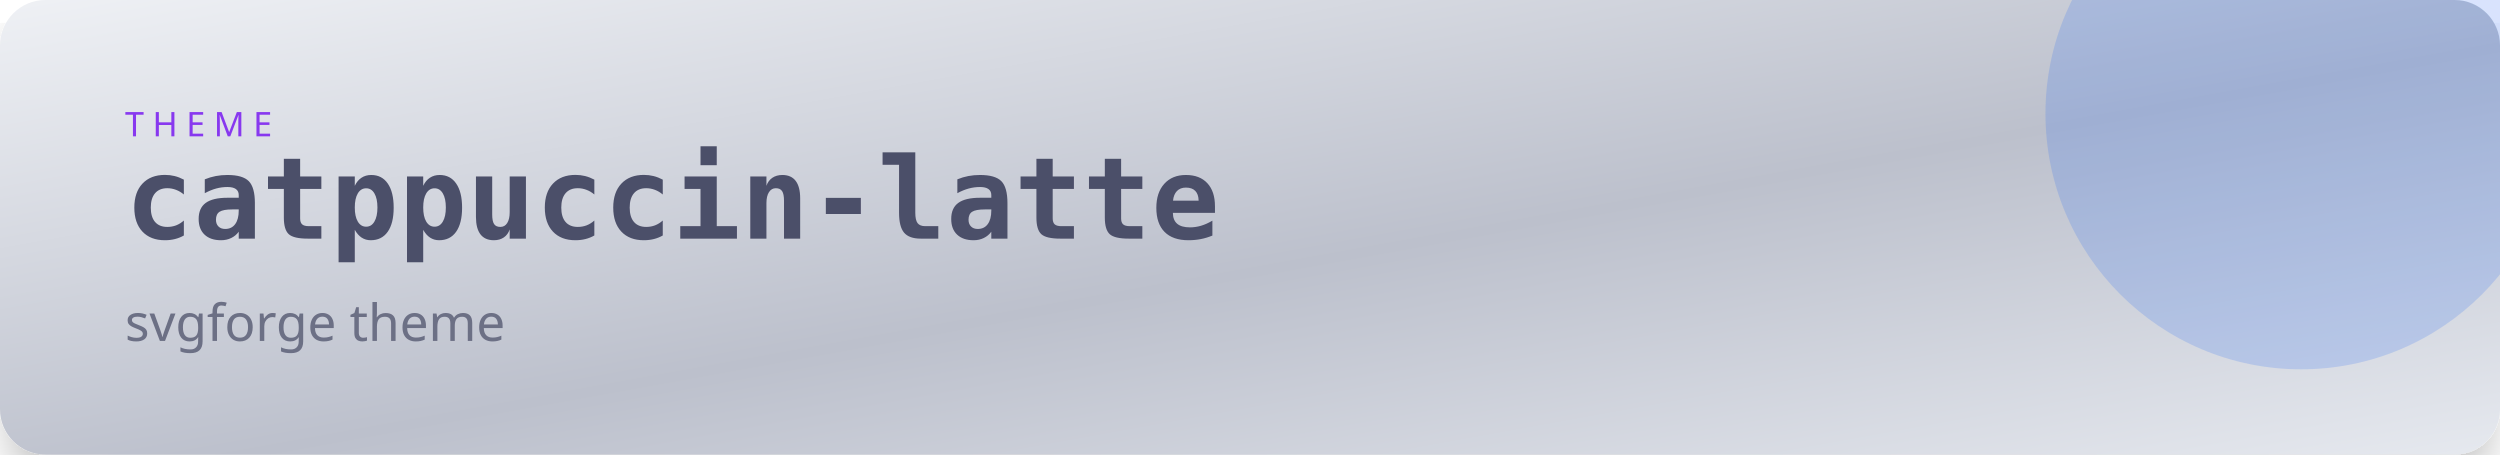
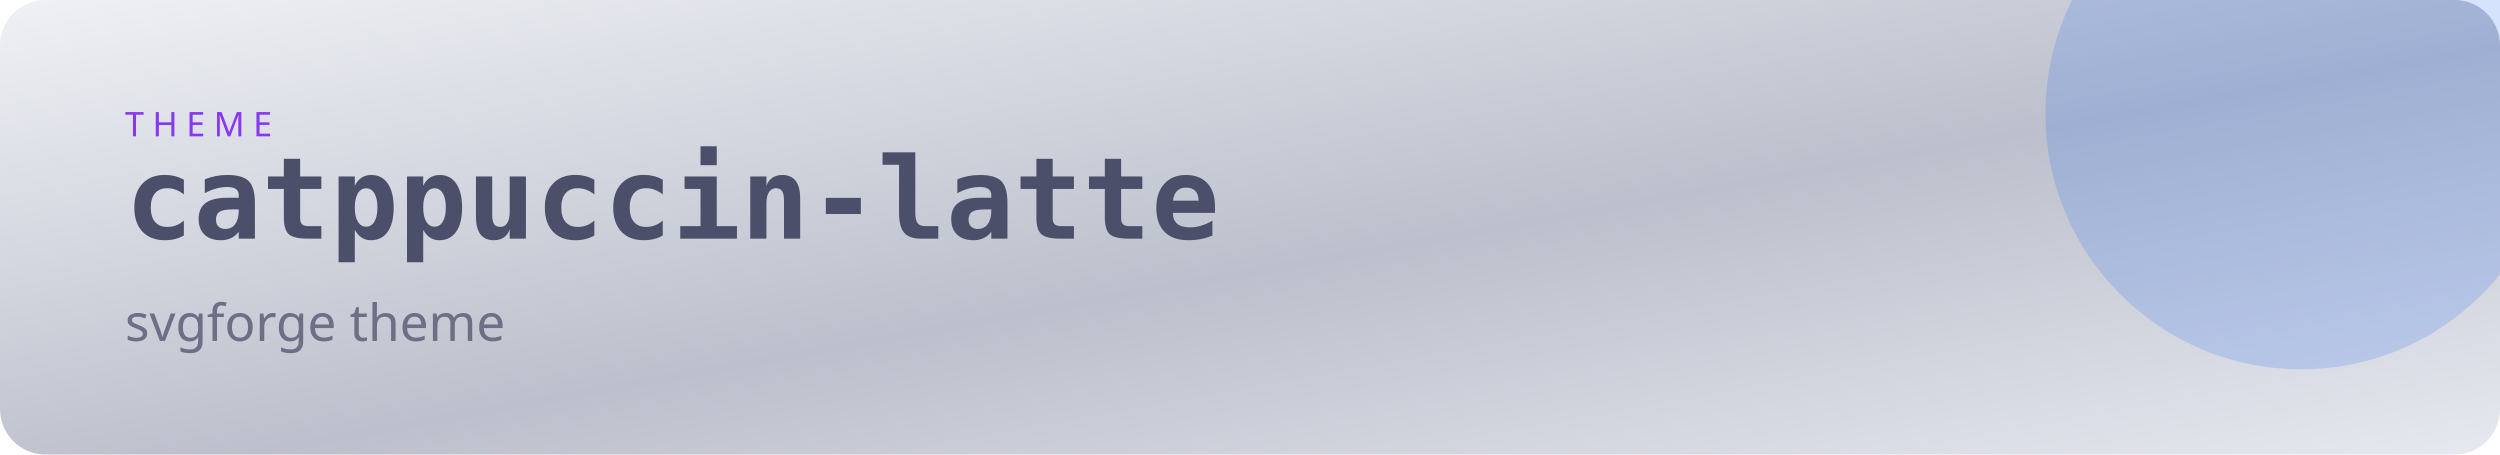
<svg xmlns="http://www.w3.org/2000/svg" width="880" height="160" viewBox="0 0 880 160" role="img" aria-label="catppuccin-latte">
  <defs>
-     <filter id="shadow-catppuccin-latte-dbacb227" x="-8%" y="-8%" width="120%" height="130%">
-       <feDropShadow dx="0" dy="8" stdDeviation="10" flood-color="#000000" flood-opacity="0.28" />
-     </filter>
+     <linearGradient id="grad-catppuccin-lattecatppucc-c13b3b5c" x1="0" y1="0" x2="1" y2="1">
+       <stop offset="0%" stop-color="#eff1f5" />
+       <stop offset="55%" stop-color="#bcc0cc" />
+       <stop offset="100%" stop-color="#e6e9ef" />
+     </linearGradient>
  </defs>
-   <g filter="url(#shadow-catppuccin-latte-dbacb227)">
-     <defs>
-       <linearGradient id="grad-catppuccin-lattecatppucc-c13b3b5c" x1="0" y1="0" x2="1" y2="1">
-         <stop offset="0%" stop-color="#eff1f5" />
-         <stop offset="55%" stop-color="#bcc0cc" />
-         <stop offset="100%" stop-color="#e6e9ef" />
-       </linearGradient>
-     </defs>
-     <rect width="880" height="160" rx="16" fill="url(#grad-catppuccin-lattecatppucc-c13b3b5c)" />
-     <circle cx="810" cy="40" r="90" fill="#1e66f5" fill-opacity="0.18" />
-     <text x="44" y="48" fill="#8839ef" font-family="ui-sans-serif, system-ui, sans-serif" font-size="12" letter-spacing="3">THEME</text>
-     <text x="44" y="84" fill="#4c4f69" font-family="ui-monospace, SFMono-Regular, Menlo, monospace" font-size="40" font-weight="700">catppuccin-latte</text>
-     <text x="44" y="120" fill="#6c6f85" font-family="ui-sans-serif, system-ui, sans-serif" font-size="18">svgforge theme</text>
-   </g>
+   <rect width="880" height="160" rx="16" fill="url(#grad-catppuccin-lattecatppucc-c13b3b5c)" />
+   <circle cx="810" cy="40" r="90" fill="#1e66f5" fill-opacity="0.18" />
+   <text x="44" y="48" fill="#8839ef" font-family="ui-sans-serif, system-ui, sans-serif" font-size="12" letter-spacing="3">THEME</text>
+   <text x="44" y="84" fill="#4c4f69" font-family="ui-monospace, SFMono-Regular, Menlo, monospace" font-size="40" font-weight="700">catppuccin-latte</text>
+   <text x="44" y="120" fill="#6c6f85" font-family="ui-sans-serif, system-ui, sans-serif" font-size="18">svgforge theme</text>
</svg>
